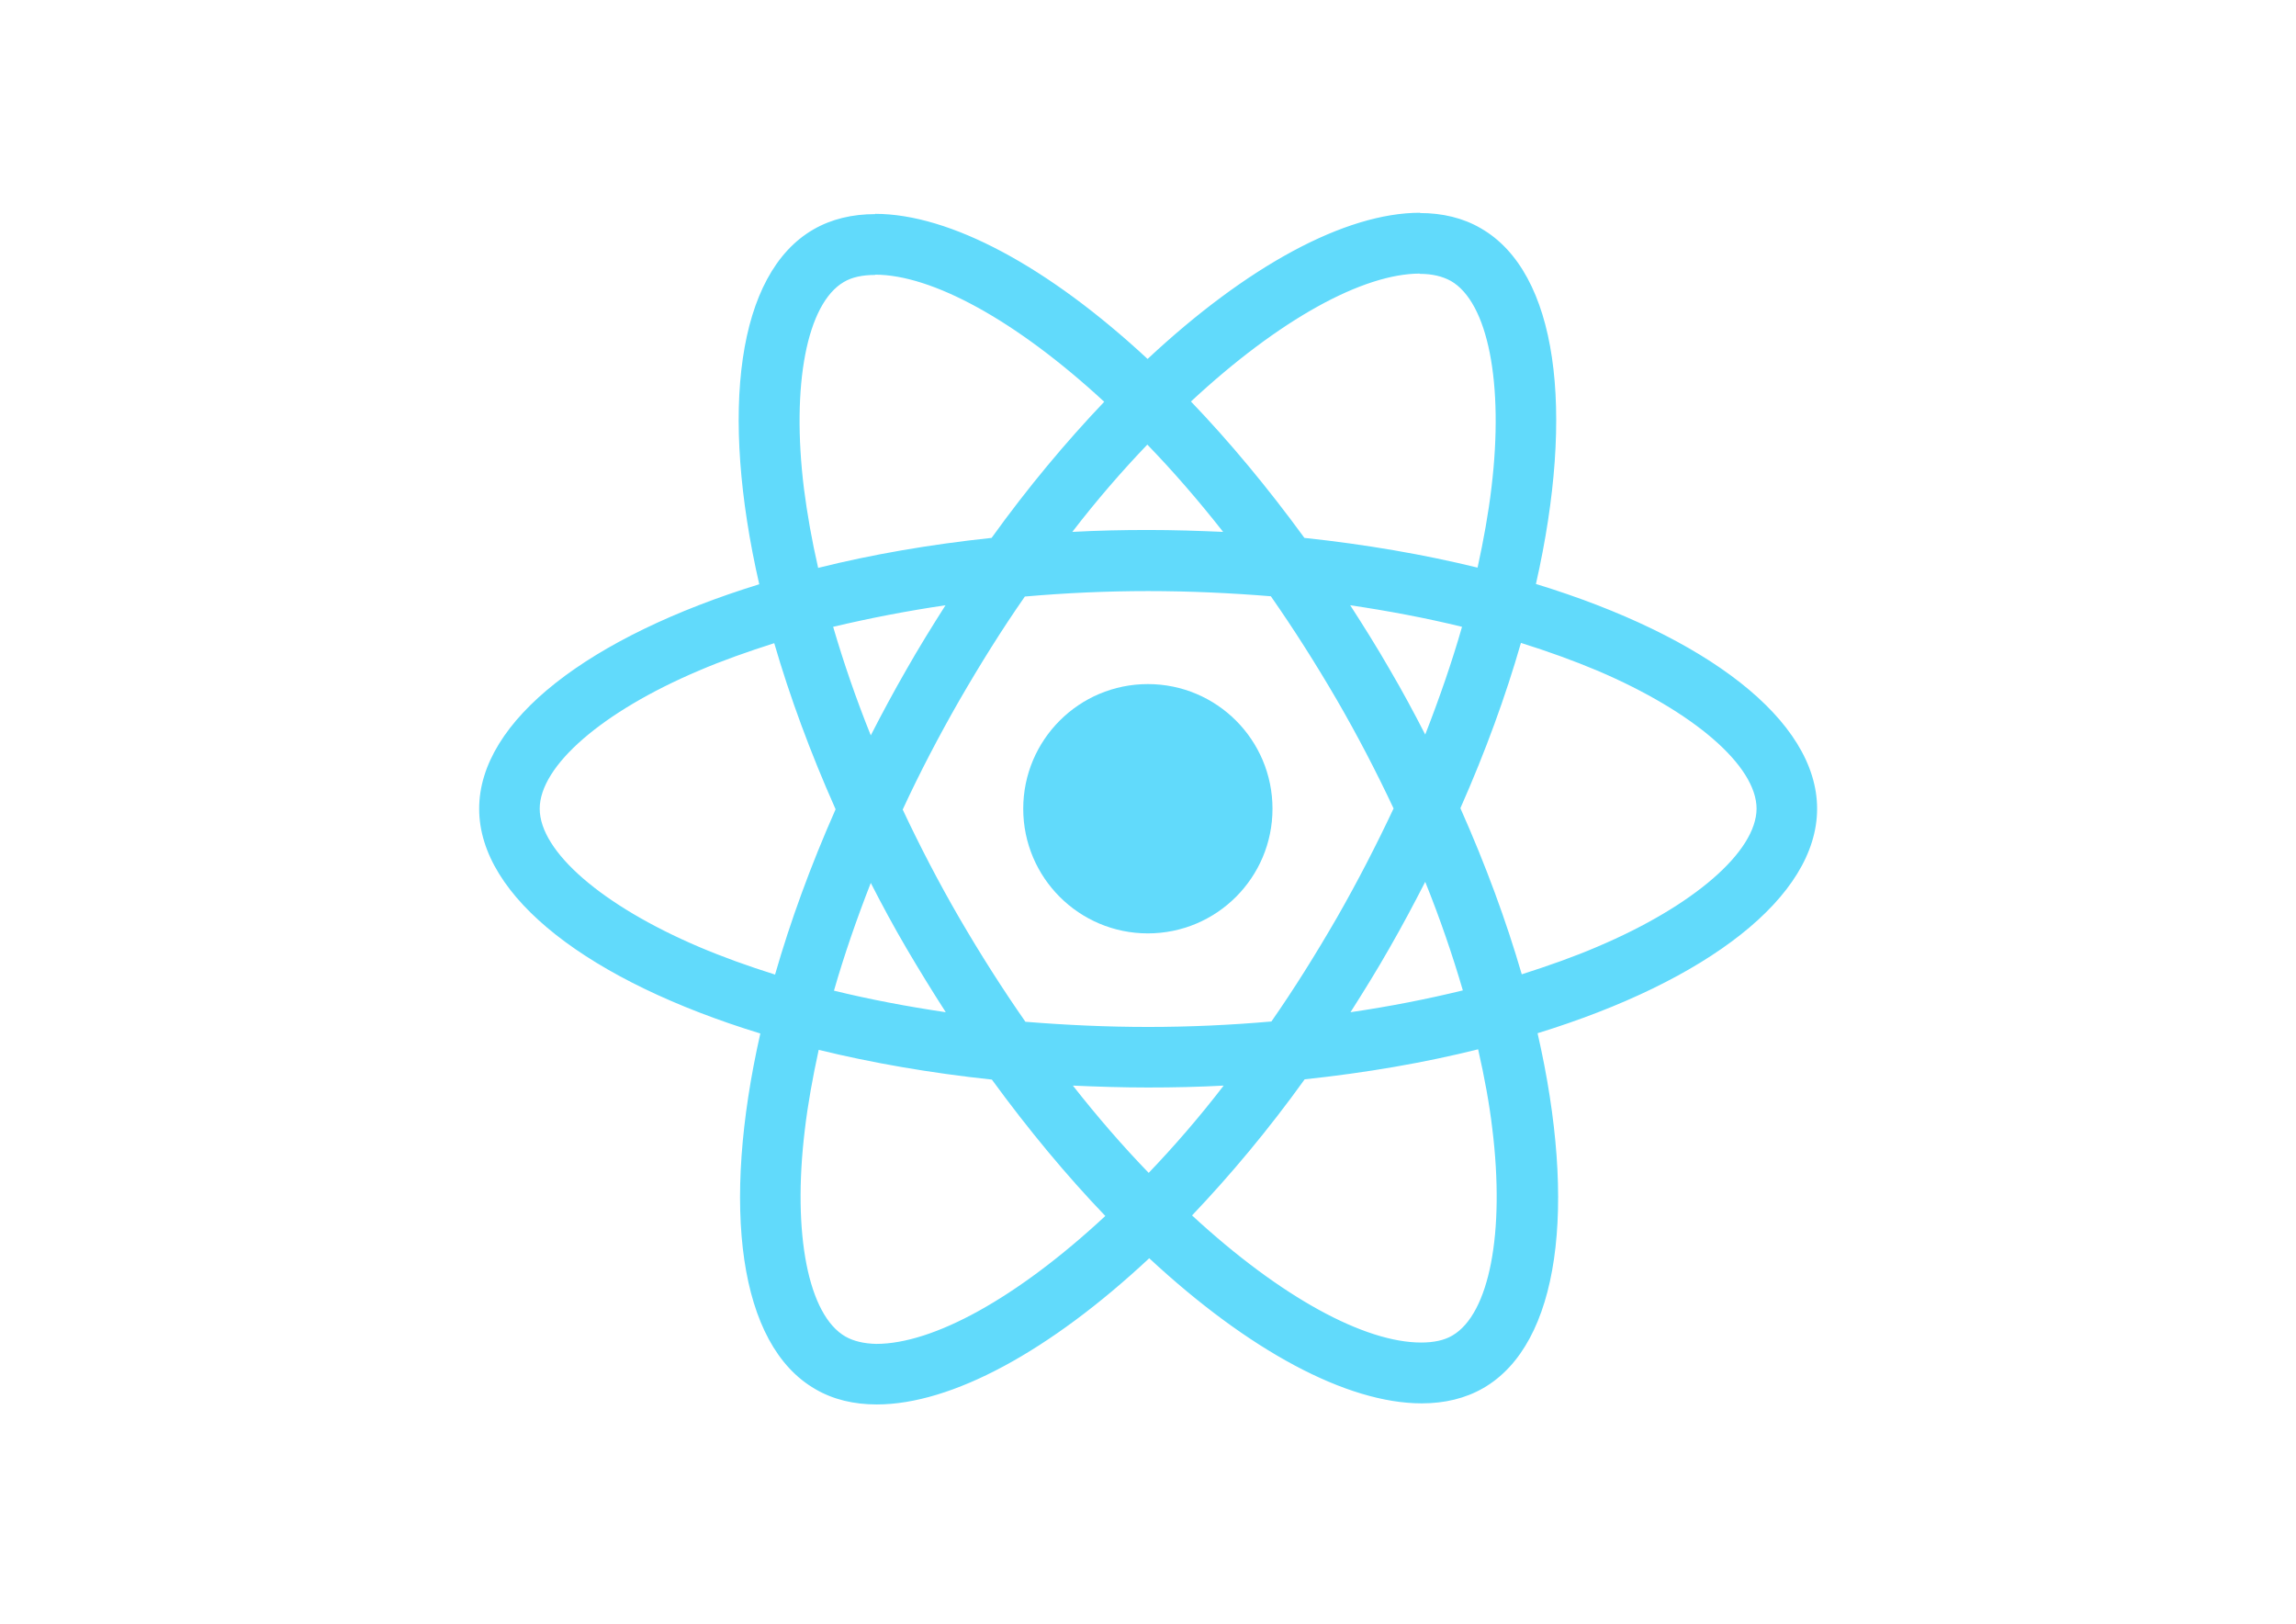
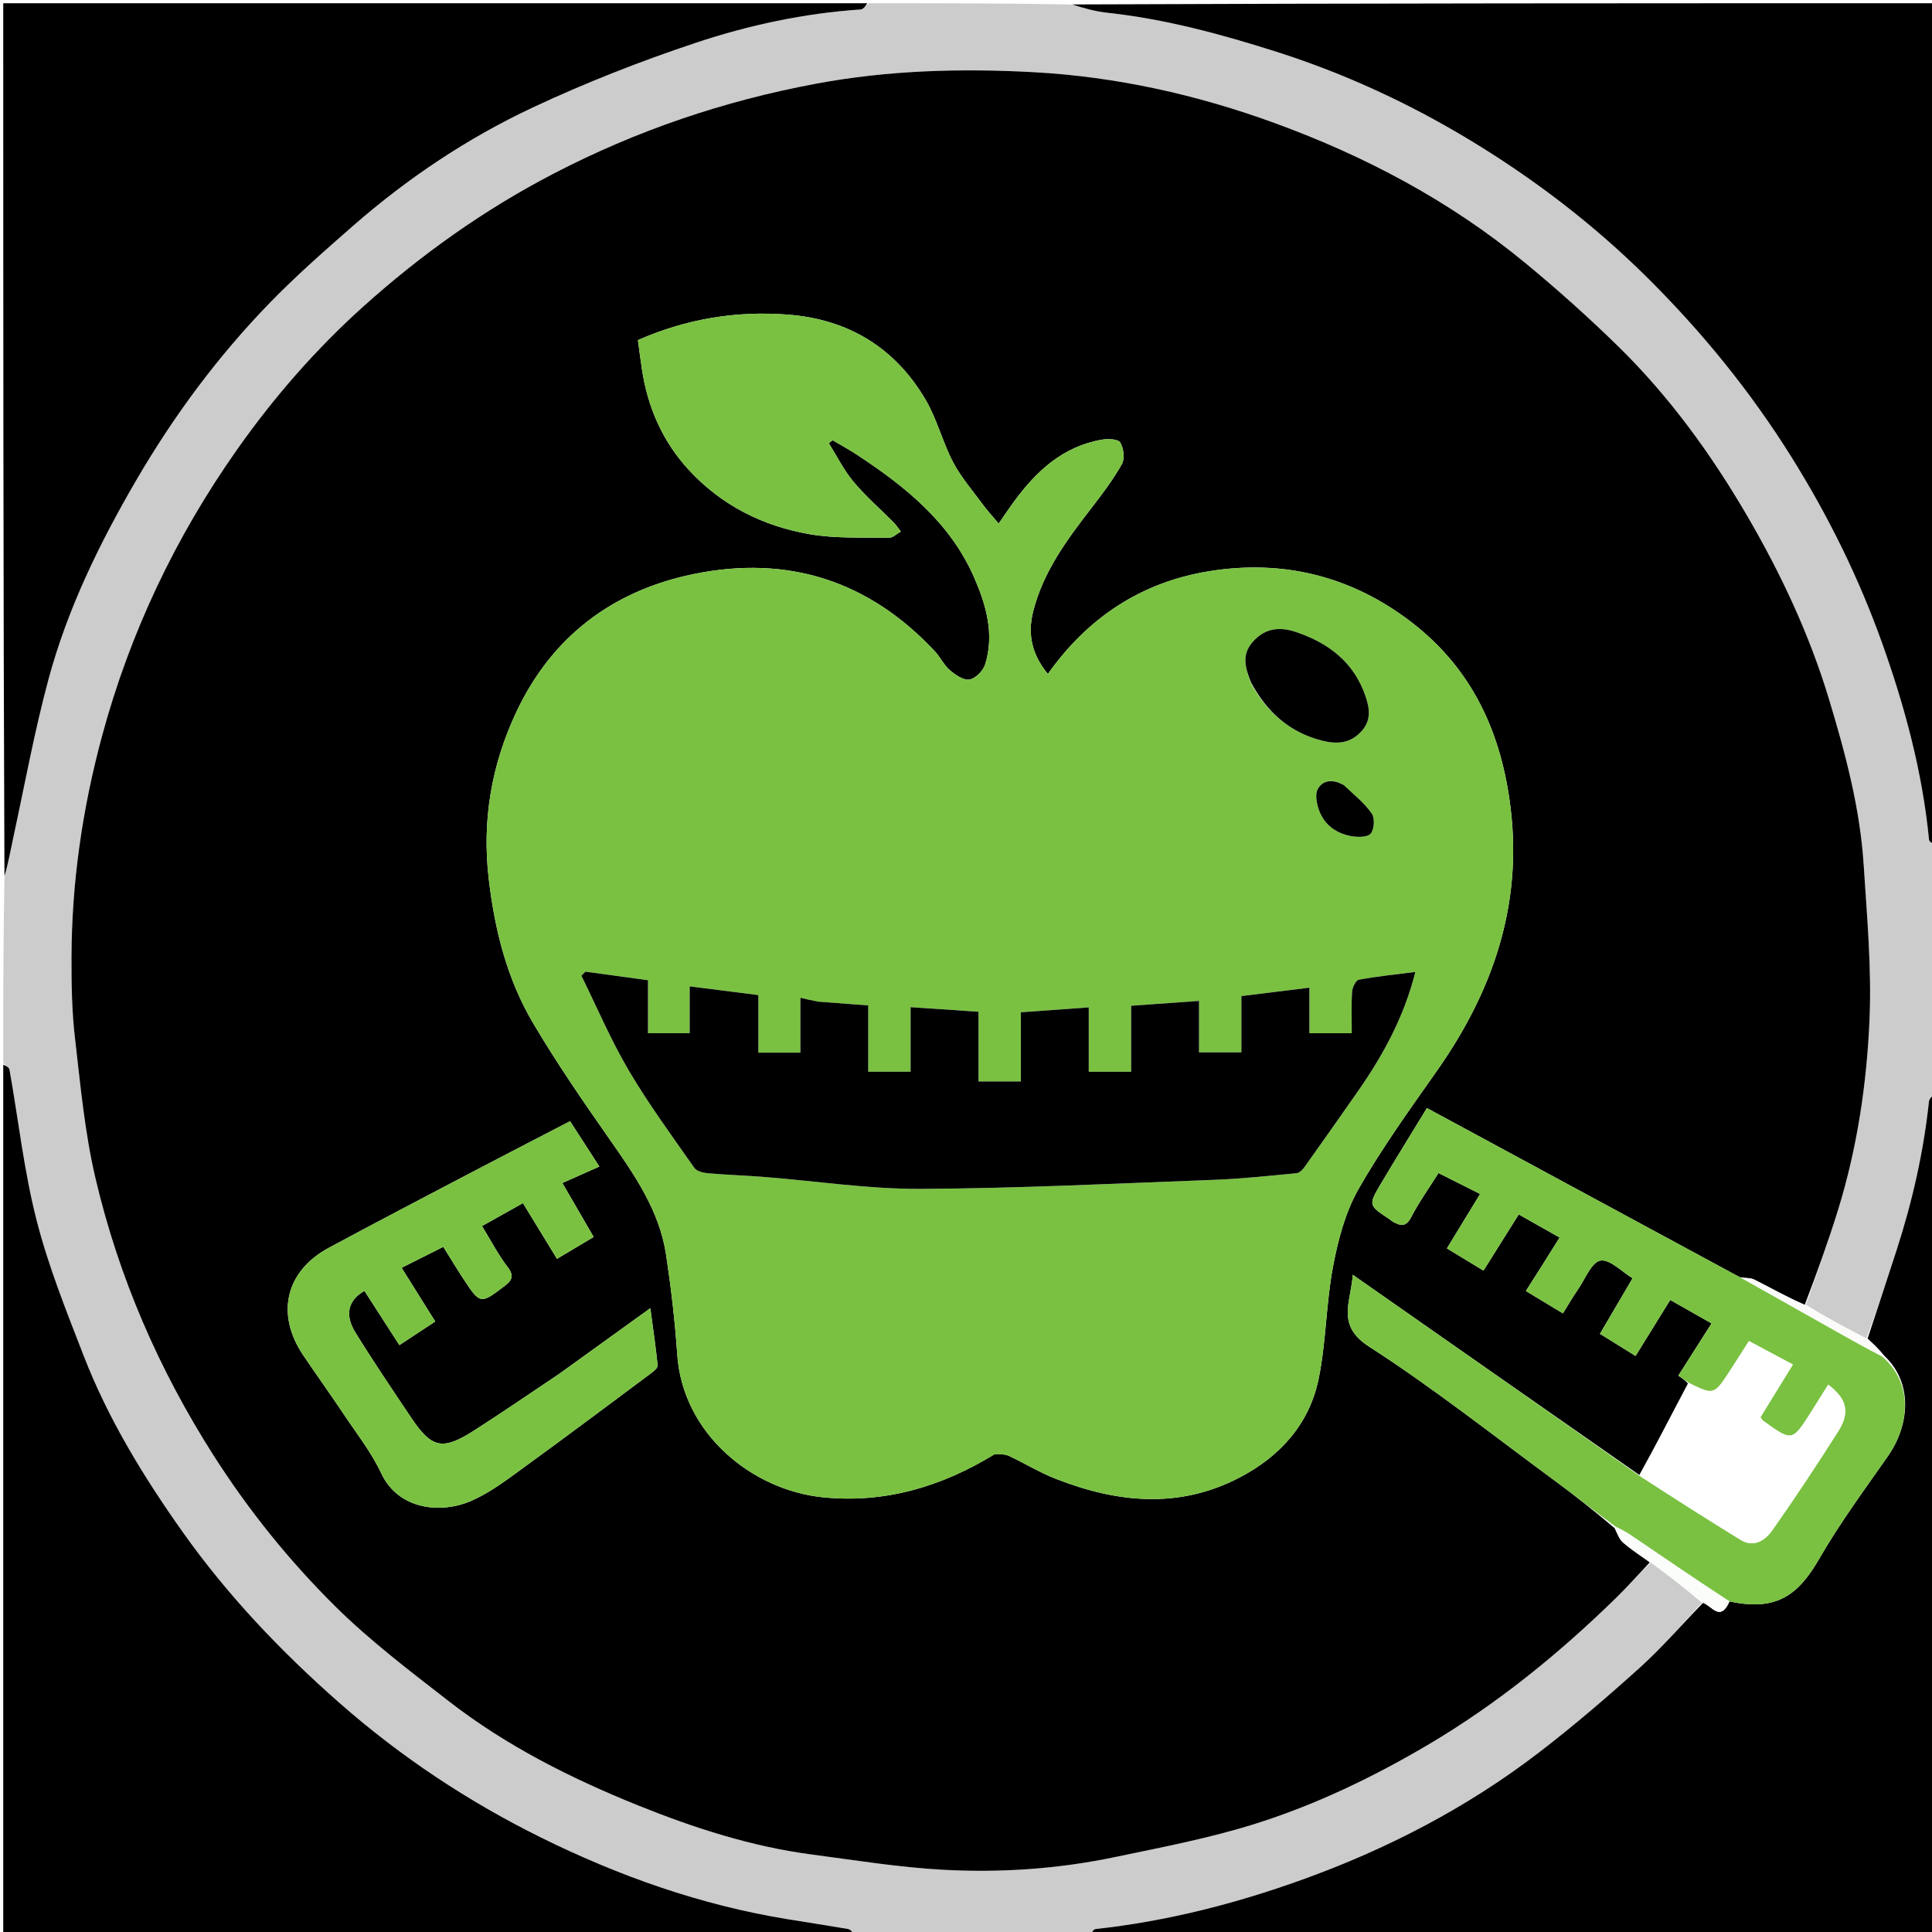
- <svg xmlns="http://www.w3.org/2000/svg" viewBox="0 0 841.9 595.3">
-   <g fill="#61DAFB">
-     <path d="M666.3 296.5c0-32.5-40.7-63.3-103.1-82.4 14.4-63.6 8-114.2-20.2-130.4-6.5-3.8-14.1-5.6-22.4-5.6v22.3c4.6 0 8.3.9 11.4 2.6 13.6 7.8 19.5 37.5 14.9 75.7-1.1 9.4-2.9 19.3-5.1 29.4-19.6-4.8-41-8.5-63.5-10.9-13.5-18.5-27.5-35.3-41.6-50 32.6-30.3 63.2-46.9 84-46.9V78c-27.5 0-63.5 19.6-99.9 53.6-36.4-33.8-72.4-53.2-99.9-53.2v22.3c20.7 0 51.4 16.5 84 46.6-14 14.7-28 31.4-41.3 49.9-22.6 2.4-44 6.1-63.6 11-2.3-10-4-19.7-5.2-29-4.7-38.2 1.1-67.9 14.6-75.8 3-1.8 6.9-2.6 11.5-2.6V78.5c-8.4 0-16 1.8-22.6 5.6-28.1 16.2-34.4 66.7-19.9 130.1-62.2 19.2-102.7 49.9-102.7 82.3 0 32.5 40.7 63.3 103.1 82.4-14.4 63.6-8 114.2 20.2 130.4 6.5 3.8 14.1 5.6 22.5 5.6 27.5 0 63.5-19.6 99.9-53.6 36.4 33.8 72.4 53.2 99.9 53.2 8.4 0 16-1.8 22.6-5.6 28.1-16.2 34.4-66.7 19.9-130.1 62-19.1 102.5-49.9 102.5-82.3zm-130.2-66.7c-3.7 12.9-8.3 26.2-13.5 39.5-4.1-8-8.4-16-13.1-24-4.6-8-9.5-15.8-14.4-23.4 14.2 2.1 27.9 4.7 41 7.9zm-45.8 106.5c-7.8 13.5-15.8 26.3-24.1 38.2-14.9 1.3-30 2-45.2 2-15.1 0-30.2-.7-45-1.9-8.3-11.9-16.4-24.6-24.2-38-7.6-13.1-14.5-26.4-20.8-39.8 6.2-13.4 13.2-26.8 20.7-39.9 7.8-13.5 15.8-26.3 24.1-38.2 14.9-1.3 30-2 45.2-2 15.1 0 30.2.7 45 1.9 8.3 11.9 16.4 24.6 24.2 38 7.6 13.1 14.5 26.4 20.8 39.8-6.3 13.4-13.2 26.8-20.7 39.9zm32.3-13c5.4 13.4 10 26.8 13.8 39.8-13.1 3.2-26.9 5.9-41.2 8 4.9-7.7 9.8-15.6 14.4-23.7 4.6-8 8.9-16.1 13-24.1zM421.2 430c-9.3-9.6-18.6-20.3-27.8-32 9 .4 18.2.7 27.5.7 9.4 0 18.7-.2 27.8-.7-9 11.7-18.3 22.4-27.5 32zm-74.4-58.9c-14.2-2.1-27.9-4.7-41-7.9 3.7-12.9 8.3-26.2 13.5-39.5 4.1 8 8.4 16 13.1 24 4.7 8 9.5 15.8 14.4 23.4zM420.7 163c9.3 9.6 18.6 20.3 27.8 32-9-.4-18.2-.7-27.5-.7-9.4 0-18.7.2-27.8.7 9-11.7 18.3-22.4 27.5-32zm-74 58.9c-4.9 7.7-9.8 15.6-14.4 23.7-4.6 8-8.9 16-13 24-5.4-13.4-10-26.8-13.8-39.8 13.1-3.1 26.9-5.8 41.2-7.9zm-90.5 125.2c-35.4-15.1-58.3-34.9-58.3-50.6 0-15.7 22.9-35.6 58.3-50.6 8.6-3.7 18-7 27.7-10.1 5.7 19.6 13.2 40 22.5 60.9-9.2 20.8-16.6 41.1-22.2 60.6-9.9-3.1-19.3-6.5-28-10.2zM310 490c-13.6-7.8-19.5-37.5-14.9-75.7 1.1-9.4 2.9-19.3 5.1-29.4 19.6 4.8 41 8.5 63.5 10.9 13.5 18.5 27.5 35.3 41.6 50-32.6 30.3-63.2 46.9-84 46.9-4.5-.1-8.3-1-11.3-2.7zm237.2-76.2c4.7 38.2-1.1 67.9-14.6 75.8-3 1.8-6.9 2.6-11.5 2.6-20.7 0-51.4-16.5-84-46.6 14-14.7 28-31.4 41.3-49.9 22.6-2.4 44-6.1 63.6-11 2.3 10.1 4.1 19.8 5.2 29.1zm38.5-66.7c-8.6 3.7-18 7-27.7 10.1-5.7-19.6-13.2-40-22.5-60.9 9.2-20.8 16.6-41.1 22.2-60.6 9.9 3.1 19.3 6.5 28.1 10.2 35.4 15.1 58.3 34.9 58.3 50.6-.1 15.7-23 35.6-58.4 50.6zM320.8 78.4z" />
-     <circle cx="420.9" cy="296.5" r="45.7" />
-     <path d="M520.5 78.1z" />
-   </g>
+ <svg xmlns="http://www.w3.org/2000/svg" version="1.1" id="Layer_1" x="0px" y="0px" width="100%" viewBox="0 0 596 596" enable-background="new 0 0 596 596" xml:space="preserve">
+   <path fill="#CCCCCC" opacity="1" stroke="none" d=" M268,1   C288.688,1 309.375,1 330.23,1.373   C334.163,2.495 337.897,3.531 341.699,3.945   C359.479,5.885 376.613,10.523 393.591,15.917   C414.615,22.597 434.528,31.791 453.355,43.167   C473.239,55.183 491.636,69.243 508.177,85.654   C525.078,102.425 539.976,120.725 552.627,140.966   C563.979,159.131 573.387,178.184 580.573,198.28   C587.608,217.955 593.033,238.099 595.081,259.016   C595.151,259.733 596.335,260.341 597,261   C597,286.354 597,311.708 596.636,337.231   C595.85,338.235 595.141,339.04 595.048,339.911   C593.379,355.511 589.908,370.715 585.091,385.623   C582.146,394.737 579.123,403.827 575.768,412.914   C569.258,409.563 563.115,406.226 557.116,402.549   C560.508,392.624 563.962,383.102 566.959,373.439   C572.919,354.226 575.883,334.363 576.731,314.404   C577.402,298.616 575.936,282.709 574.932,266.885   C573.817,249.322 569.274,232.388 564.207,215.622   C558.194,195.731 549.421,177.021 538.974,159.114   C527.924,140.174 515.109,122.471 499.433,107.083   C490.16,97.981 480.433,89.285 470.403,81.022   C447.329,62.014 421.275,48.199 393.244,37.967   C369.168,29.178 344.276,23.645 318.802,22.263   C296.444,21.05 274.02,21.659 251.739,25.816   C223.239,31.134 196.285,40.281 170.57,53.666   C149.211,64.784 129.835,78.596 112.023,94.603   C97.411,107.736 84.505,122.562 73.188,138.605   C54.123,165.63 40.091,195.151 31.458,227.123   C25.433,249.434 22.119,272.176 22.057,295.311   C22.035,303.567 22.161,311.884 23.111,320.069   C24.798,334.612 26.122,349.321 29.461,363.522   C36.64,394.051 49.001,422.542 65.935,449.065   C76.726,465.968 89.252,481.506 103.397,495.518   C114.16,506.18 126.383,515.435 138.385,524.764   C156.144,538.566 176.108,548.604 196.886,556.971   C214.145,563.921 231.818,569.648 250.361,572.089   C263.952,573.879 277.543,576.096 291.203,576.819   C308.799,577.751 326.433,576.544 343.738,572.932   C358.435,569.865 373.278,567.042 387.552,562.521   C406.017,556.672 423.499,548.276 440.27,538.397   C461.67,525.792 480.739,510.305 498.442,493.027   C502.074,489.482 505.447,485.674 509.292,482.012   C514.768,486.044 519.891,490.05 525.005,494.408   C518.648,501.352 512.65,508.333 505.871,514.446   C495.792,523.533 485.464,532.401 474.702,540.658   C452.486,557.701 427.824,570.464 401.532,579.917   C380.951,587.318 359.81,592.702 337.984,595.079   C337.262,595.158 336.659,596.335 336,597   C311.979,597 287.958,597 263.769,596.635   C262.926,595.855 262.295,595.189 261.571,595.065   C255.332,593.998 249.073,593.048 242.826,592.028   C216.168,587.676 190.942,578.75 166.869,566.843   C144.422,555.74 123.624,541.954 104.724,525.332   C86.72,509.498 70.282,492.24 56.433,472.712   C44.363,455.693 33.434,437.868 25.85,418.319   C20.498,404.522 14.931,390.676 11.28,376.386   C7.4,361.202 5.689,345.465 2.927,329.987   C2.792,329.234 1.665,328.658 1,328   C1,308.979 1,289.958 1.373,270.77   C2.496,266.669 3.163,262.718 4.012,258.806   C7.576,242.387 10.58,225.814 14.946,209.61   C20.817,187.818 30.699,167.593 42.034,148.143   C53.638,128.231 67.314,109.772 83.4,93.253   C91.45,84.987 100.154,77.331 108.848,69.727   C125.662,55.022 144.18,42.628 164.336,33.17   C180.639,25.521 197.529,18.906 214.619,13.214   C231.055,7.739 248.087,4.089 265.517,2.92   C266.384,2.862 267.174,1.666 268,1  z" />
+   <path fill="#000000" opacity="1" stroke="none" d=" M267.531,1   C267.174,1.666 266.384,2.862 265.517,2.92   C248.087,4.089 231.055,7.739 214.619,13.214   C197.529,18.906 180.639,25.521 164.336,33.17   C144.18,42.628 125.662,55.022 108.848,69.727   C100.154,77.331 91.45,84.987 83.4,93.253   C67.314,109.772 53.638,128.231 42.034,148.143   C30.699,167.593 20.817,187.818 14.946,209.61   C10.58,225.814 7.576,242.387 4.012,258.806   C3.163,262.718 2.496,266.669 1.373,270.301   C1,180.407 1,90.813 1,1   C89.687,1 178.375,1 267.531,1  z" />
+   <path fill="#000000" opacity="1" stroke="none" d=" M1,328.469   C1.665,328.658 2.792,329.234 2.927,329.987   C5.689,345.465 7.4,361.202 11.28,376.386   C14.931,390.676 20.498,404.522 25.85,418.319   C33.434,437.868 44.363,455.693 56.433,472.712   C70.282,492.24 86.72,509.498 104.724,525.332   C123.624,541.954 144.422,555.74 166.869,566.843   C190.942,578.75 216.168,587.676 242.826,592.028   C249.073,593.048 255.332,593.998 261.571,595.065   C262.295,595.189 262.926,595.855 263.3,596.635   C175.739,597 88.477,597 1,597   C1,507.646 1,418.292 1,328.469  z" />
+   <path fill="#000000" opacity="1" stroke="none" d=" M597,260.531   C596.335,260.341 595.151,259.733 595.081,259.016   C593.033,238.099 587.608,217.955 580.573,198.28   C573.387,178.184 563.979,159.131 552.627,140.966   C539.976,120.725 525.078,102.425 508.177,85.654   C491.636,69.243 473.239,55.183 453.355,43.167   C434.528,31.791 414.615,22.597 393.591,15.917   C376.613,10.523 359.479,5.885 341.699,3.945   C337.897,3.531 334.163,2.495 330.699,1.373   C419.593,1 508.186,1 597,1   C597,87.354 597,173.708 597,260.531  z" />
+   <path fill="#000000" opacity="1" stroke="none" d=" M336.469,597   C336.659,596.335 337.262,595.158 337.984,595.079   C359.81,592.702 380.951,587.318 401.532,579.917   C427.824,570.464 452.486,557.701 474.702,540.658   C485.464,532.401 495.792,523.533 505.871,514.446   C512.65,508.333 518.648,501.352 525.357,494.466   C528.222,495.626 530.786,500.356 533.569,494.023   C548.159,497.178 554.834,491.934 561.234,480.827   C567.58,469.815 575.204,459.526 582.492,449.076   C588.705,440.167 590.604,427.024 581.257,418.209   C579.739,416.289 577.937,414.608 576.135,412.927   C579.123,403.827 582.146,394.737 585.091,385.623   C589.908,370.715 593.379,355.511 595.048,339.911   C595.141,339.04 595.85,338.235 596.636,337.7   C597,424.261 597,510.521 597,597   C510.313,597 423.625,597 336.469,597  z" />
+   <path fill="#000000" opacity="1" stroke="none" d=" M508.939,481.987   C505.447,485.674 502.074,489.482 498.442,493.027   C480.739,510.305 461.67,525.792 440.27,538.397   C423.499,548.276 406.017,556.672 387.552,562.521   C373.278,567.042 358.435,569.865 343.738,572.932   C326.433,576.544 308.799,577.751 291.203,576.819   C277.543,576.096 263.952,573.879 250.361,572.089   C231.818,569.648 214.145,563.921 196.886,556.971   C176.108,548.604 156.144,538.566 138.385,524.764   C126.383,515.435 114.16,506.18 103.397,495.518   C89.252,481.506 76.726,465.968 65.935,449.065   C49.001,422.542 36.64,394.051 29.461,363.522   C26.122,349.321 24.798,334.612 23.111,320.069   C22.161,311.884 22.035,303.567 22.057,295.311   C22.119,272.176 25.433,249.434 31.458,227.123   C40.091,195.151 54.123,165.63 73.188,138.605   C84.505,122.562 97.411,107.736 112.023,94.603   C129.835,78.596 149.211,64.784 170.57,53.666   C196.285,40.281 223.239,31.134 251.739,25.816   C274.02,21.659 296.444,21.05 318.802,22.263   C344.276,23.645 369.168,29.178 393.244,37.967   C421.275,48.199 447.329,62.014 470.403,81.022   C480.433,89.285 490.16,97.981 499.433,107.083   C515.109,122.471 527.924,140.174 538.974,159.114   C549.421,177.021 558.194,195.731 564.207,215.622   C569.274,232.388 573.817,249.322 574.932,266.885   C575.936,282.709 577.402,298.616 576.731,314.404   C575.883,334.363 572.919,354.226 566.959,373.439   C563.962,383.102 560.508,392.624 556.764,402.496   C551.238,400.081 546.249,397.296 541.148,394.735   C539.974,394.146 538.415,394.322 536.706,394   C504.411,376.565 472.444,359.274 440.19,341.829   C435.31,349.834 430.565,357.448 425.995,365.165   C422.075,371.784 422.165,371.835 428.565,376.056   C428.978,376.328 429.332,376.7 429.764,376.931   C432.008,378.131 433.704,378.628 435.299,375.546   C437.744,370.824 440.876,366.458 443.759,361.873   C448.285,364.151 452.494,366.27 456.591,368.332   C453.171,373.941 449.815,379.443 446.355,385.118   C450.607,387.701 454.128,389.839 457.639,391.971   C461.446,385.903 464.899,380.398 468.513,374.637   C472.915,377.126 476.968,379.418 481.123,381.768   C479.304,384.669 477.67,387.292 476.02,389.906   C474.293,392.641 472.551,395.368 470.714,398.259   C474.77,400.71 478.484,402.954 482.136,405.161   C483.87,402.393 485.263,399.989 486.834,397.709   C489.027,394.527 490.996,389.345 493.721,388.879   C496.648,388.378 500.339,392.344 503.631,394.322   C500.308,399.984 497.028,405.572 493.57,411.464   C497.379,413.835 500.803,415.968 504.548,418.299   C508.19,412.417 511.695,406.757 515.25,401.015   C519.643,403.512 523.739,405.841 527.989,408.258   C524.535,413.689 521.228,418.888 517.738,424.374   C518.954,425.195 520.002,425.902 520.735,426.838   C515.627,436.428 510.832,445.789 505.716,455.006   C476.267,434.489 447.138,414.116 417.31,393.253   C416.735,401.779 412.122,408.825 422.333,415.404   C442.219,428.216 460.854,442.976 479.946,457.014   C486.113,461.549 492.087,466.348 498.077,471.397   C498.907,473.172 499.552,474.875 500.764,475.917   C503.332,478.123 506.196,479.984 508.939,481.987  M307.07,448.44   C308.452,448.645 309.977,448.542 311.19,449.108   C316.068,451.382 320.698,454.248 325.691,456.2   C344.573,463.582 363.626,465.567 382.333,455.835   C394.806,449.347 403.894,439.361 406.77,425.424   C409.114,414.068 409.051,402.227 411.203,390.817   C412.752,382.603 414.977,374.055 419.054,366.88   C426.298,354.133 434.972,342.17 443.414,330.136   C460.472,305.821 469.643,279.411 466.014,249.341   C463.231,226.285 454.332,206.514 435.516,192.016   C416.976,177.73 395.908,172.524 373.029,176.21   C352.229,179.561 335.644,190.407 323.263,207.908   C318.495,202.138 316.869,195.929 318.721,188.617   C321.826,176.36 329.088,166.558 336.615,156.827   C340.008,152.441 343.388,147.977 346.096,143.168   C347.046,141.482 346.629,138.261 345.573,136.497   C344.936,135.432 341.783,135.312 339.911,135.636   C327.932,137.705 319.727,145.304 312.839,154.687   C311.255,156.845 309.771,159.077 308.08,161.507   C306.145,159.2 304.579,157.525 303.23,155.69   C300.063,151.383 296.487,147.27 294.022,142.581   C290.773,136.402 289.082,129.363 285.57,123.369   C276.127,107.255 261.669,98.478 243.059,97.057   C227.268,95.851 211.952,98.26 196.795,104.916   C197.168,107.657 197.55,110.713 198.004,113.759   C199.759,125.527 204.311,136.047 212.389,144.854   C222.517,155.894 235.364,162.322 249.887,164.812   C257.834,166.174 266.101,165.747 274.228,165.892   C275.441,165.914 276.677,164.648 277.903,163.978   C277.178,163.049 276.536,162.039 275.714,161.206   C271.564,157.005 267.058,153.109 263.285,148.598   C260.296,145.023 258.185,140.713 255.683,136.73   C256.073,136.421 256.462,136.113 256.852,135.805   C259.214,137.199 261.636,138.502 263.93,140.001   C279.091,149.908 293.071,161.065 300.547,178.223   C304.229,186.674 306.8,195.61 303.926,204.901   C303.315,206.877 300.984,209.29 299.108,209.628   C297.287,209.956 294.749,208.21 293.044,206.763   C291.212,205.208 290.138,202.798 288.469,201.007   C268.103,179.138 243.081,171.118 213.95,177.098   C188.976,182.224 170.283,196.372 159.344,219.517   C151.672,235.749 148.637,252.902 150.775,271.16   C152.635,287.04 156.453,302.119 164.543,315.778   C171.779,327.995 179.856,339.74 188.005,351.383   C195.725,362.412 203.418,373.417 205.478,387.071   C207.019,397.284 208.22,407.578 208.924,417.881   C210.589,442.226 231.918,459.673 253.849,461.898   C272.784,463.818 290.291,458.766 307.07,448.44  M172.368,423.92   C163.684,429.715 155.086,435.645 146.293,441.271   C136.465,447.559 133.192,446.82 126.772,437.233   C120.959,428.55 115.079,419.901 109.606,411.005   C106.206,405.479 107.483,401.024 112.429,398.223   C115.958,403.702 119.487,409.181 123.207,414.957   C127.071,412.41 130.742,409.99 134.263,407.669   C130.526,401.696 127.293,396.528 123.896,391.1   C128.363,388.853 132.282,386.881 136.752,384.633   C138.816,387.933 140.737,391.13 142.779,394.247   C148.147,402.439 148.173,402.431 155.766,396.631   C157.872,395.023 158.705,393.594 156.634,390.913   C153.695,387.107 151.471,382.749 148.694,378.225   C153.119,375.745 157.238,373.437 161.32,371.149   C164.861,376.943 168.3,382.571 171.821,388.333   C175.95,385.874 179.549,383.73 183.137,381.594   C179.746,375.747 176.616,370.349 173.482,364.944   C177.821,363.012 181.328,361.45 184.89,359.864   C181.764,355.022 178.853,350.515 175.858,345.877   C165.085,351.472 154.76,356.79 144.477,362.187   C130.124,369.721 115.753,377.223 101.481,384.907   C88.071,392.126 84.971,405.372 93.563,418.11   C97.669,424.198 101.961,430.162 106.036,436.27   C110.026,442.25 114.572,448.004 117.582,454.461   C122.772,465.595 135.785,467.219 145.52,462.939   C151.233,460.427 156.38,456.476 161.488,452.769   C174.727,443.163 187.812,433.344 200.928,423.569   C201.746,422.959 202.951,421.933 202.878,421.212   C202.297,415.487 201.451,409.789 200.616,403.566   C190.967,410.524 181.968,417.013 172.368,423.92  z" />
+   <path fill="#FBFDFA" opacity="1" stroke="none" d=" M509.292,482.012   C506.196,479.984 503.332,478.123 500.764,475.917   C499.552,474.875 498.907,473.172 498.432,471.377   C500.237,471.813 501.658,472.575 502.985,473.477   C513.05,480.315 523.097,487.181 533.15,494.038   C530.786,500.356 528.222,495.626 525.366,494.114   C519.891,490.05 514.768,486.044 509.292,482.012  z" />
+   <path fill="#FBFCF9" opacity="1" stroke="none" d=" M537.032,394.146   C538.415,394.322 539.974,394.146 541.148,394.735   C546.249,397.296 551.238,400.081 556.619,402.837   C563.115,406.226 569.258,409.563 575.768,412.914   C577.937,414.608 579.739,416.289 580.88,418.22   C575.793,415.989 571.362,413.517 566.942,411.026   C556.969,405.404 547.002,399.773 537.032,394.146  z" />
+   <path fill="#7AC142" opacity="1" stroke="none" d=" M536.706,394   C547.002,399.773 556.969,405.404 566.942,411.026   C571.362,413.517 575.793,415.989 580.596,418.459   C590.604,427.024 588.705,440.167 582.492,449.076   C575.204,459.526 567.58,469.815 561.234,480.827   C554.834,491.934 548.159,497.178 533.569,494.023   C523.097,487.181 513.05,480.315 502.985,473.477   C501.658,472.575 500.237,471.813 498.505,471.006   C492.087,466.348 486.113,461.549 479.946,457.014   C460.854,442.976 442.219,428.216 422.333,415.404   C412.122,408.825 416.735,401.779 417.31,393.253   C447.138,414.116 476.267,434.489 505.826,455.321   C516.484,462.211 526.663,468.722 536.964,475.033   C541.091,477.562 544.581,475.12 546.74,472.058   C553.737,462.134 560.428,451.985 566.951,441.741   C570.797,435.699 569.82,431.644 563.992,427.149   C562.24,429.942 560.515,432.712 558.77,435.47   C552.883,444.776 552.878,444.776 543.833,438.227   C543.579,438.043 543.446,437.691 543.088,437.174   C546.303,431.949 549.584,426.619 553.079,420.94   C548.306,418.394 544.024,416.111 539.525,413.711   C537.402,417.039 535.584,419.946 533.709,422.816   C528.755,430.393 528.745,430.386 521.049,426.609   C520.002,425.902 518.954,425.195 517.738,424.374   C521.228,418.888 524.535,413.689 527.989,408.258   C523.739,405.841 519.643,403.512 515.25,401.015   C511.695,406.757 508.19,412.417 504.548,418.299   C500.803,415.968 497.379,413.835 493.57,411.464   C497.028,405.572 500.308,399.984 503.631,394.322   C500.339,392.344 496.648,388.378 493.721,388.879   C490.996,389.345 489.027,394.527 486.834,397.709   C485.263,399.989 483.87,402.393 482.136,405.161   C478.484,402.954 474.77,400.71 470.714,398.259   C472.551,395.368 474.293,392.641 476.02,389.906   C477.67,387.292 479.304,384.669 481.123,381.768   C476.968,379.418 472.915,377.126 468.513,374.637   C464.899,380.398 461.446,385.903 457.639,391.971   C454.128,389.839 450.607,387.701 446.355,385.118   C449.815,379.443 453.171,373.941 456.591,368.332   C452.494,366.27 448.285,364.151 443.759,361.873   C440.876,366.458 437.744,370.824 435.299,375.546   C433.704,378.628 432.008,378.131 429.764,376.931   C429.332,376.7 428.978,376.328 428.565,376.056   C422.165,371.835 422.075,371.784 425.995,365.165   C430.565,357.448 435.31,349.834 440.19,341.829   C472.444,359.274 504.411,376.565 536.706,394  z" />
+   <path fill="#7AC142" opacity="1" stroke="none" d=" M306.768,448.672   C290.291,458.766 272.784,463.818 253.849,461.898   C231.918,459.673 210.589,442.226 208.924,417.881   C208.22,407.578 207.019,397.284 205.478,387.071   C203.418,373.417 195.725,362.412 188.005,351.383   C179.856,339.74 171.779,327.995 164.543,315.778   C156.453,302.119 152.635,287.04 150.775,271.16   C148.637,252.902 151.672,235.749 159.344,219.517   C170.283,196.372 188.976,182.224 213.95,177.098   C243.081,171.118 268.103,179.138 288.469,201.007   C290.138,202.798 291.212,205.208 293.044,206.763   C294.749,208.21 297.287,209.956 299.108,209.628   C300.984,209.29 303.315,206.877 303.926,204.901   C306.8,195.61 304.229,186.674 300.547,178.223   C293.071,161.065 279.091,149.908 263.93,140.001   C261.636,138.502 259.214,137.199 256.852,135.805   C256.462,136.113 256.073,136.421 255.683,136.73   C258.185,140.713 260.296,145.023 263.285,148.598   C267.058,153.109 271.564,157.005 275.714,161.206   C276.536,162.039 277.178,163.049 277.903,163.978   C276.677,164.648 275.441,165.914 274.228,165.892   C266.101,165.747 257.834,166.174 249.887,164.812   C235.364,162.322 222.517,155.894 212.389,144.854   C204.311,136.047 199.759,125.527 198.004,113.759   C197.55,110.713 197.168,107.657 196.795,104.916   C211.952,98.26 227.268,95.851 243.059,97.057   C261.669,98.478 276.127,107.255 285.57,123.369   C289.082,129.363 290.773,136.402 294.022,142.581   C296.487,147.27 300.063,151.383 303.23,155.69   C304.579,157.525 306.145,159.2 308.08,161.507   C309.771,159.077 311.255,156.845 312.839,154.687   C319.727,145.304 327.932,137.705 339.911,135.636   C341.783,135.312 344.936,135.432 345.573,136.497   C346.629,138.261 347.046,141.482 346.096,143.168   C343.388,147.977 340.008,152.441 336.615,156.827   C329.088,166.558 321.826,176.36 318.721,188.617   C316.869,195.929 318.495,202.138 323.263,207.908   C335.644,190.407 352.229,179.561 373.029,176.21   C395.908,172.524 416.976,177.73 435.516,192.016   C454.332,206.514 463.231,226.285 466.014,249.341   C469.643,279.411 460.472,305.821 443.414,330.136   C434.972,342.17 426.298,354.133 419.054,366.88   C414.977,374.055 412.752,382.603 411.203,390.817   C409.051,402.227 409.114,414.068 406.77,425.424   C403.894,439.361 394.806,449.347 382.333,455.835   C363.626,465.567 344.573,463.582 325.691,456.2   C320.698,454.248 316.068,451.382 311.19,449.108   C309.977,448.542 308.452,448.645 306.768,448.672  M251.873,308.989   C250.466,308.65 249.058,308.312 246.914,307.797   C246.914,313.736 246.914,319.275 246.914,324.729   C242.297,324.729 238.361,324.729 233.942,324.729   C233.942,318.714 233.942,312.958 233.942,306.971   C226.767,306.062 220.047,305.21 212.763,304.287   C212.763,309.34 212.763,314.078 212.763,318.727   C208.292,318.727 204.356,318.727 199.896,318.727   C199.896,313.063 199.896,307.656 199.896,302.386   C193.097,301.457 186.848,300.603 180.598,299.749   C180.182,300.161 179.766,300.573 179.35,300.985   C184.174,310.759 188.45,320.857 193.968,330.223   C200.092,340.617 207.285,350.388 214.209,360.293   C214.938,361.336 216.962,361.807 218.438,361.937   C224.191,362.443 229.973,362.62 235.731,363.074   C251.811,364.341 267.889,366.831 283.958,366.754   C314.267,366.607 344.572,365.083 374.872,363.946   C383.254,363.631 391.617,362.711 399.974,361.917   C400.841,361.835 401.817,360.865 402.393,360.057   C407.991,352.21 413.542,344.329 419.053,336.421   C426.798,325.308 433.173,313.538 436.615,299.841   C430.483,300.624 424.779,301.188 419.164,302.233   C418.241,302.405 417.184,304.658 417.099,306.007   C416.833,310.247 417.001,314.514 417.001,318.748   C412.333,318.748 408.397,318.748 403.932,318.748   C403.932,314.106 403.932,309.698 403.932,304.691   C396.711,305.583 390.093,306.4 382.956,307.281   C382.956,313.149 382.956,318.893 382.956,324.643   C378.356,324.643 374.307,324.643 369.888,324.643   C369.888,319.351 369.888,314.408 369.888,308.77   C362.807,309.277 356.148,309.754 348.945,310.27   C348.945,317.186 348.945,323.919 348.945,330.631   C344.336,330.631 340.286,330.631 335.867,330.631   C335.867,323.995 335.867,317.72 335.867,310.768   C328.787,311.278 322.126,311.758 314.924,312.277   C314.924,319.542 314.924,326.606 314.924,333.621   C310.312,333.621 306.263,333.621 301.851,333.621   C301.851,326.303 301.851,319.36 301.851,312.122   C294.833,311.646 288.172,311.194 280.908,310.702   C280.908,317.899 280.908,324.294 280.908,330.611   C276.296,330.611 272.245,330.611 267.837,330.611   C267.837,323.615 267.837,317.004 267.837,310.16   C262.591,309.755 257.687,309.377 251.873,308.989  M386.062,211.117   C391.012,219.895 398.048,226.049 408,228.514   C412.596,229.652 416.718,229.321 420.15,225.406   C423.13,222.008 422.441,218.313 421.246,214.785   C417.711,204.357 409.915,198.383 399.77,194.964   C394.603,193.223 390.133,193.819 386.42,198.061   C382.932,202.044 384.139,206.176 386.062,211.117  M414.23,242.054   C411.215,240.235 408.025,240.611 406.504,243.467   C405.571,245.219 406.246,248.304 407.099,250.43   C408.794,254.654 412.416,257.109 416.8,257.928   C418.788,258.3 421.87,258.316 422.848,257.147   C423.954,255.825 424.151,252.369 423.159,250.944   C420.928,247.739 417.717,245.216 414.23,242.054  z" />
+   <path fill="#7AC142" opacity="1" stroke="none" d=" M172.668,423.711   C181.968,417.013 190.967,410.524 200.616,403.566   C201.451,409.789 202.297,415.487 202.878,421.212   C202.951,421.933 201.746,422.959 200.928,423.569   C187.812,433.344 174.727,443.163 161.488,452.769   C156.38,456.476 151.233,460.427 145.52,462.939   C135.785,467.219 122.772,465.595 117.582,454.461   C114.572,448.004 110.026,442.25 106.036,436.27   C101.961,430.162 97.669,424.198 93.563,418.11   C84.971,405.372 88.071,392.126 101.481,384.907   C115.753,377.223 130.124,369.721 144.477,362.187   C154.76,356.79 165.085,351.472 175.858,345.877   C178.853,350.515 181.764,355.022 184.89,359.864   C181.328,361.45 177.821,363.012 173.482,364.944   C176.616,370.349 179.746,375.747 183.137,381.594   C179.549,383.73 175.95,385.874 171.821,388.333   C168.3,382.571 164.861,376.943 161.32,371.149   C157.238,373.437 153.119,375.745 148.694,378.225   C151.471,382.749 153.695,387.107 156.634,390.913   C158.705,393.594 157.872,395.023 155.766,396.631   C148.173,402.431 148.147,402.439 142.779,394.247   C140.737,391.13 138.816,387.933 136.752,384.633   C132.282,386.881 128.363,388.853 123.896,391.1   C127.293,396.528 130.526,401.696 134.263,407.669   C130.742,409.99 127.071,412.41 123.207,414.957   C119.487,409.181 115.958,403.702 112.429,398.224   C107.483,401.024 106.206,405.479 109.606,411.005   C115.079,419.901 120.959,428.55 126.772,437.233   C133.192,446.82 136.465,447.559 146.293,441.271   C155.086,435.645 163.684,429.715 172.668,423.711  z" />
+   <path fill="#FEFFFE" opacity="1" stroke="none" d=" M520.735,426.838   C528.745,430.386 528.755,430.393 533.709,422.816   C535.584,419.946 537.402,417.039 539.525,413.711   C544.024,416.111 548.306,418.394 553.079,420.94   C549.584,426.619 546.303,431.949 543.088,437.174   C543.446,437.691 543.579,438.043 543.833,438.227   C552.878,444.776 552.883,444.776 558.77,435.47   C560.515,432.712 562.24,429.942 563.992,427.149   C569.82,431.644 570.797,435.699 566.951,441.741   C560.428,451.985 553.737,462.134 546.74,472.058   C544.581,475.12 541.091,477.562 536.964,475.033   C526.663,468.722 516.484,462.211 506.147,455.466   C510.832,445.789 515.627,436.428 520.735,426.838  z" />
+   <path fill="#000000" opacity="1" stroke="none" d=" M252.328,308.994   C257.687,309.377 262.591,309.755 267.837,310.16   C267.837,317.004 267.837,323.615 267.837,330.611   C272.245,330.611 276.296,330.611 280.908,330.611   C280.908,324.294 280.908,317.899 280.908,310.702   C288.172,311.194 294.833,311.646 301.851,312.122   C301.851,319.36 301.851,326.303 301.851,333.621   C306.263,333.621 310.312,333.621 314.924,333.621   C314.924,326.606 314.924,319.542 314.924,312.277   C322.126,311.758 328.787,311.278 335.867,310.768   C335.867,317.72 335.867,323.995 335.867,330.631   C340.286,330.631 344.336,330.631 348.945,330.631   C348.945,323.919 348.945,317.186 348.945,310.27   C356.148,309.754 362.807,309.277 369.888,308.77   C369.888,314.408 369.888,319.351 369.888,324.643   C374.307,324.643 378.356,324.643 382.956,324.643   C382.956,318.893 382.956,313.149 382.956,307.281   C390.093,306.4 396.711,305.583 403.932,304.691   C403.932,309.698 403.932,314.106 403.932,318.748   C408.397,318.748 412.333,318.748 417.001,318.748   C417.001,314.514 416.833,310.247 417.099,306.007   C417.184,304.658 418.241,302.405 419.164,302.233   C424.779,301.188 430.483,300.624 436.615,299.841   C433.173,313.538 426.798,325.308 419.053,336.421   C413.542,344.329 407.991,352.21 402.393,360.057   C401.817,360.865 400.841,361.835 399.974,361.917   C391.617,362.711 383.254,363.631 374.872,363.946   C344.572,365.083 314.267,366.607 283.958,366.754   C267.889,366.831 251.811,364.341 235.731,363.074   C229.973,362.62 224.191,362.443 218.438,361.937   C216.962,361.807 214.938,361.336 214.209,360.293   C207.285,350.388 200.092,340.617 193.968,330.223   C188.45,320.857 184.174,310.759 179.35,300.985   C179.766,300.573 180.182,300.161 180.598,299.749   C186.848,300.603 193.097,301.457 199.896,302.386   C199.896,307.656 199.896,313.063 199.896,318.727   C204.356,318.727 208.292,318.727 212.763,318.727   C212.763,314.078 212.763,309.34 212.763,304.287   C220.047,305.21 226.767,306.062 233.942,306.971   C233.942,312.958 233.942,318.714 233.942,324.729   C238.361,324.729 242.297,324.729 246.914,324.729   C246.914,319.275 246.914,313.736 246.914,307.797   C249.058,308.312 250.466,308.65 252.328,308.994  z" />
+   <path fill="#000000" opacity="1" stroke="none" d=" M386.025,210.728   C384.139,206.176 382.932,202.044 386.42,198.061   C390.133,193.819 394.603,193.223 399.77,194.964   C409.915,198.383 417.711,204.357 421.246,214.785   C422.441,218.313 423.13,222.008 420.15,225.406   C416.718,229.321 412.596,229.652 408,228.514   C398.048,226.049 391.012,219.895 386.025,210.728  z" />
+   <path fill="#000000" opacity="1" stroke="none" d=" M414.568,242.234   C417.717,245.216 420.928,247.739 423.159,250.944   C424.151,252.369 423.954,255.825 422.848,257.147   C421.87,258.316 418.788,258.3 416.8,257.928   C412.416,257.109 408.794,254.654 407.099,250.43   C406.246,248.304 405.571,245.219 406.504,243.467   C408.025,240.611 411.215,240.235 414.568,242.234  z" />
</svg>
